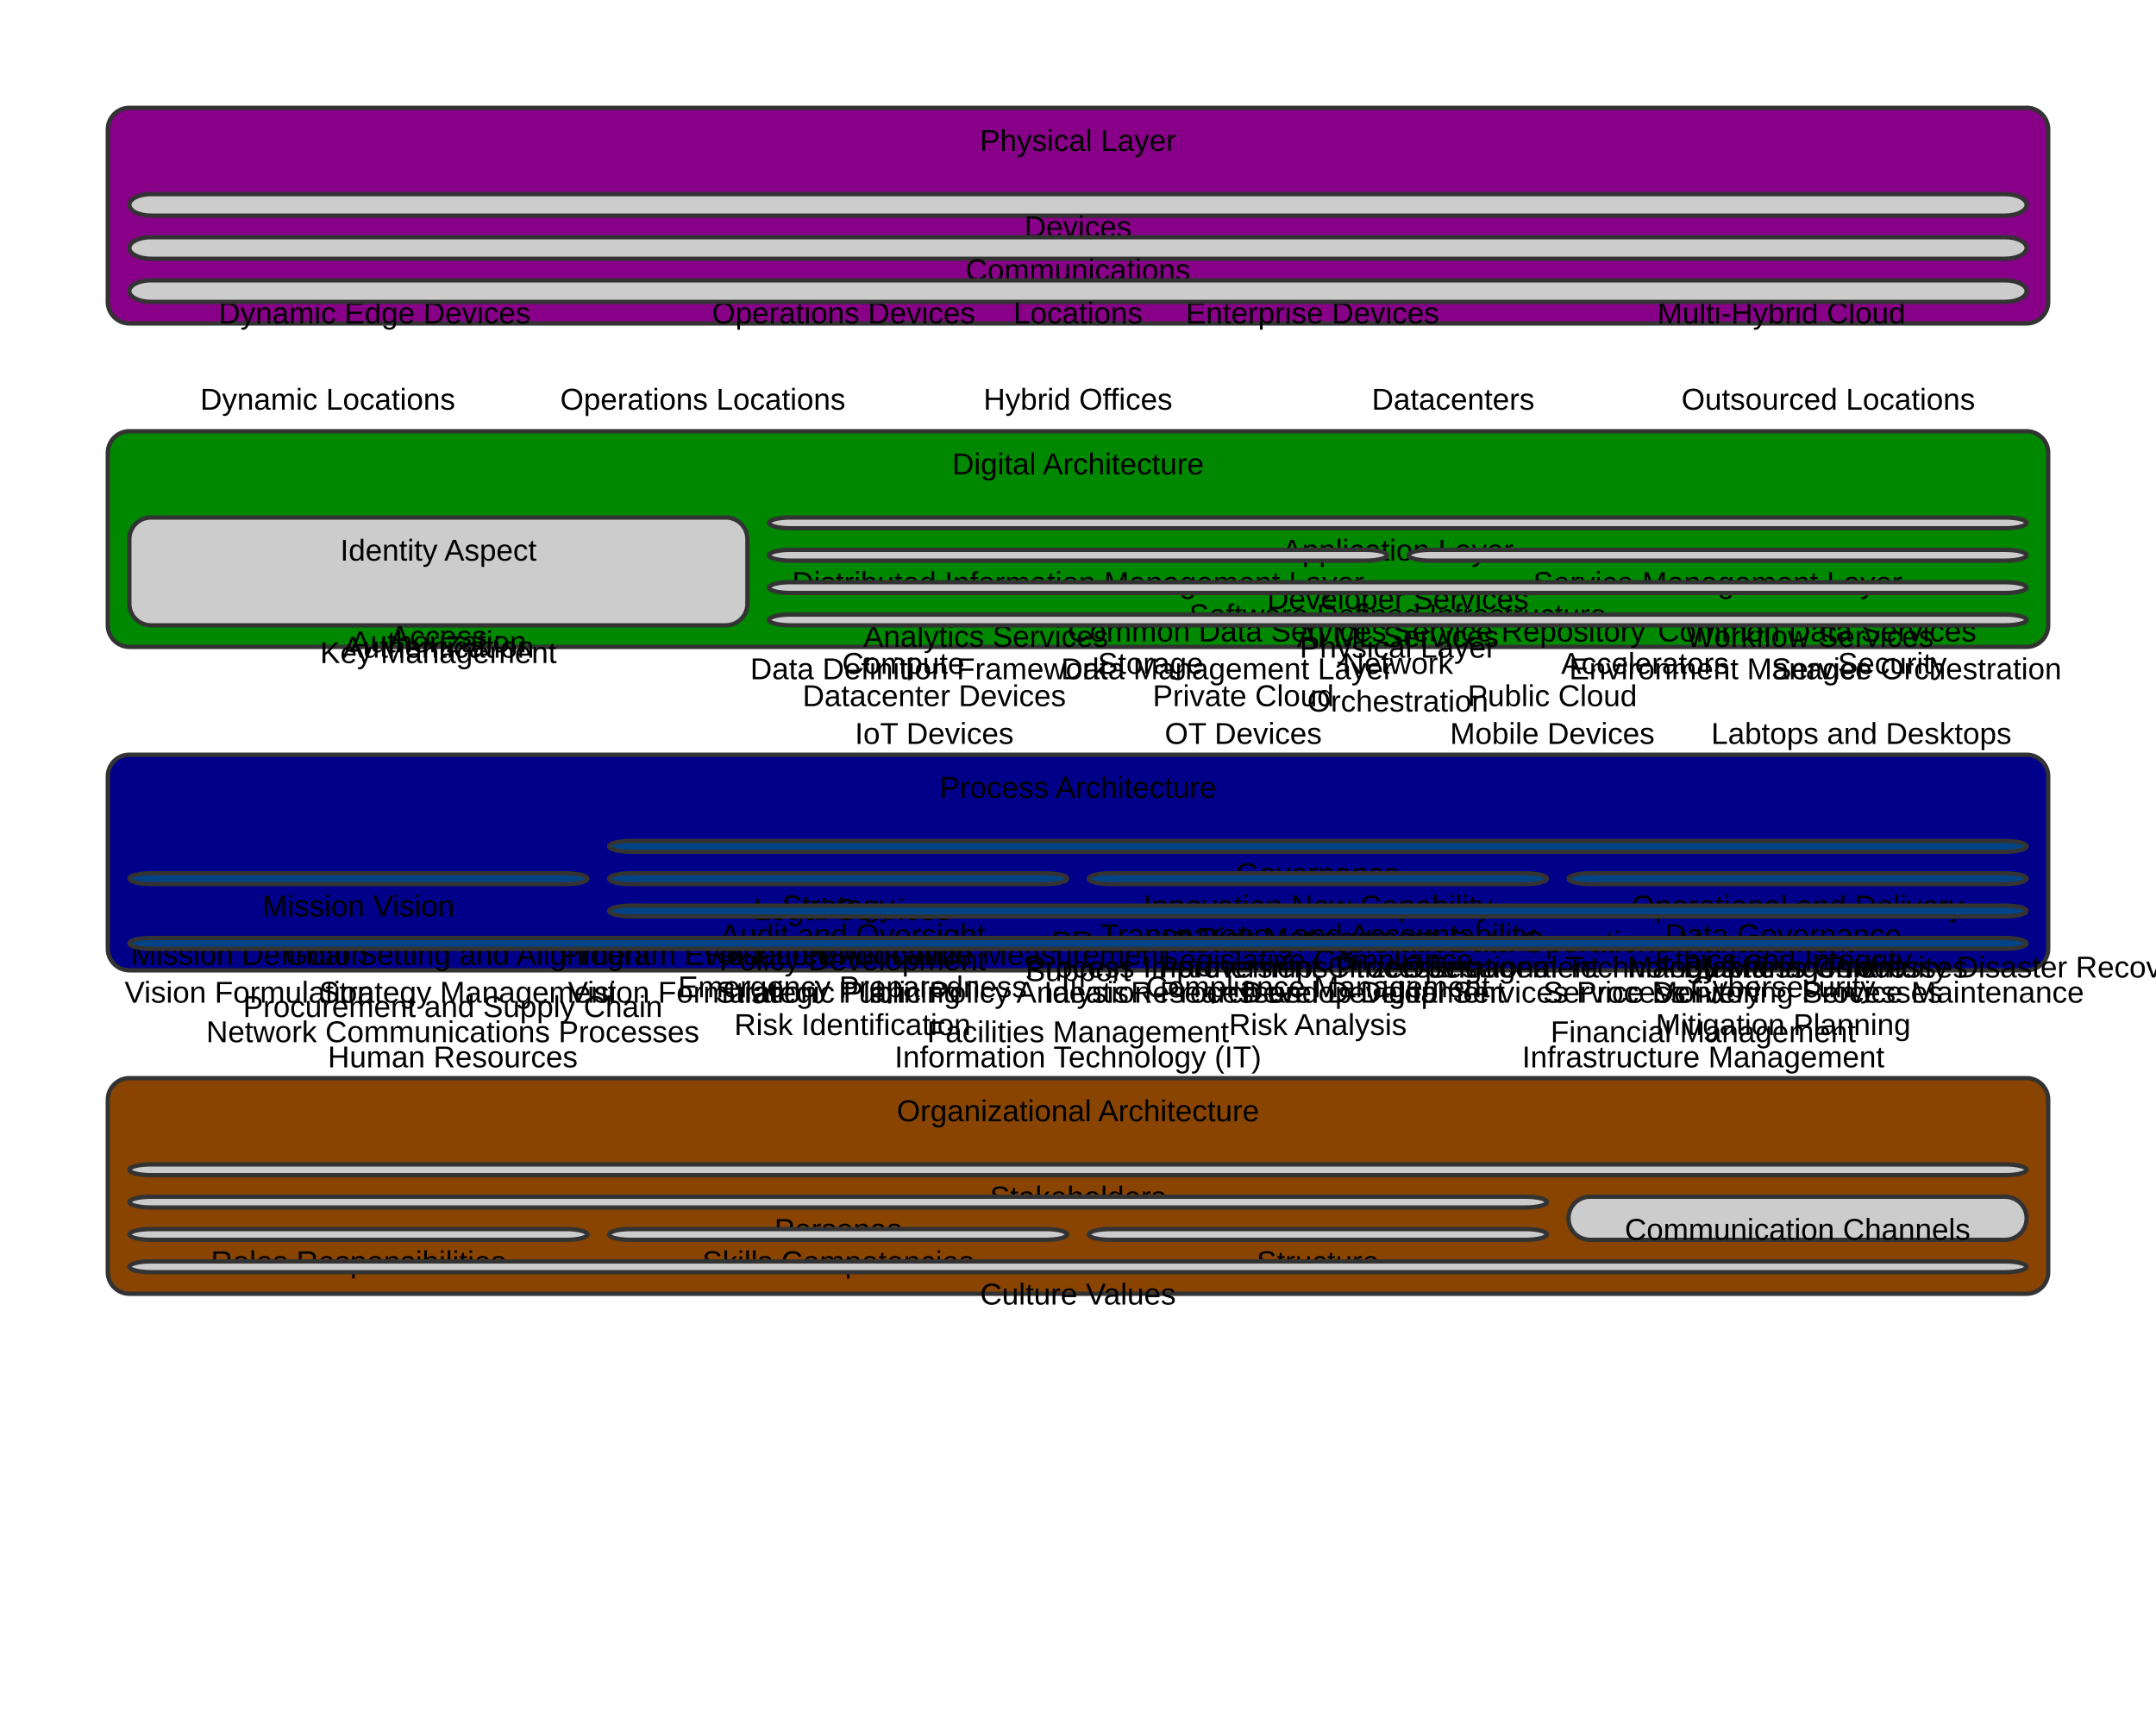
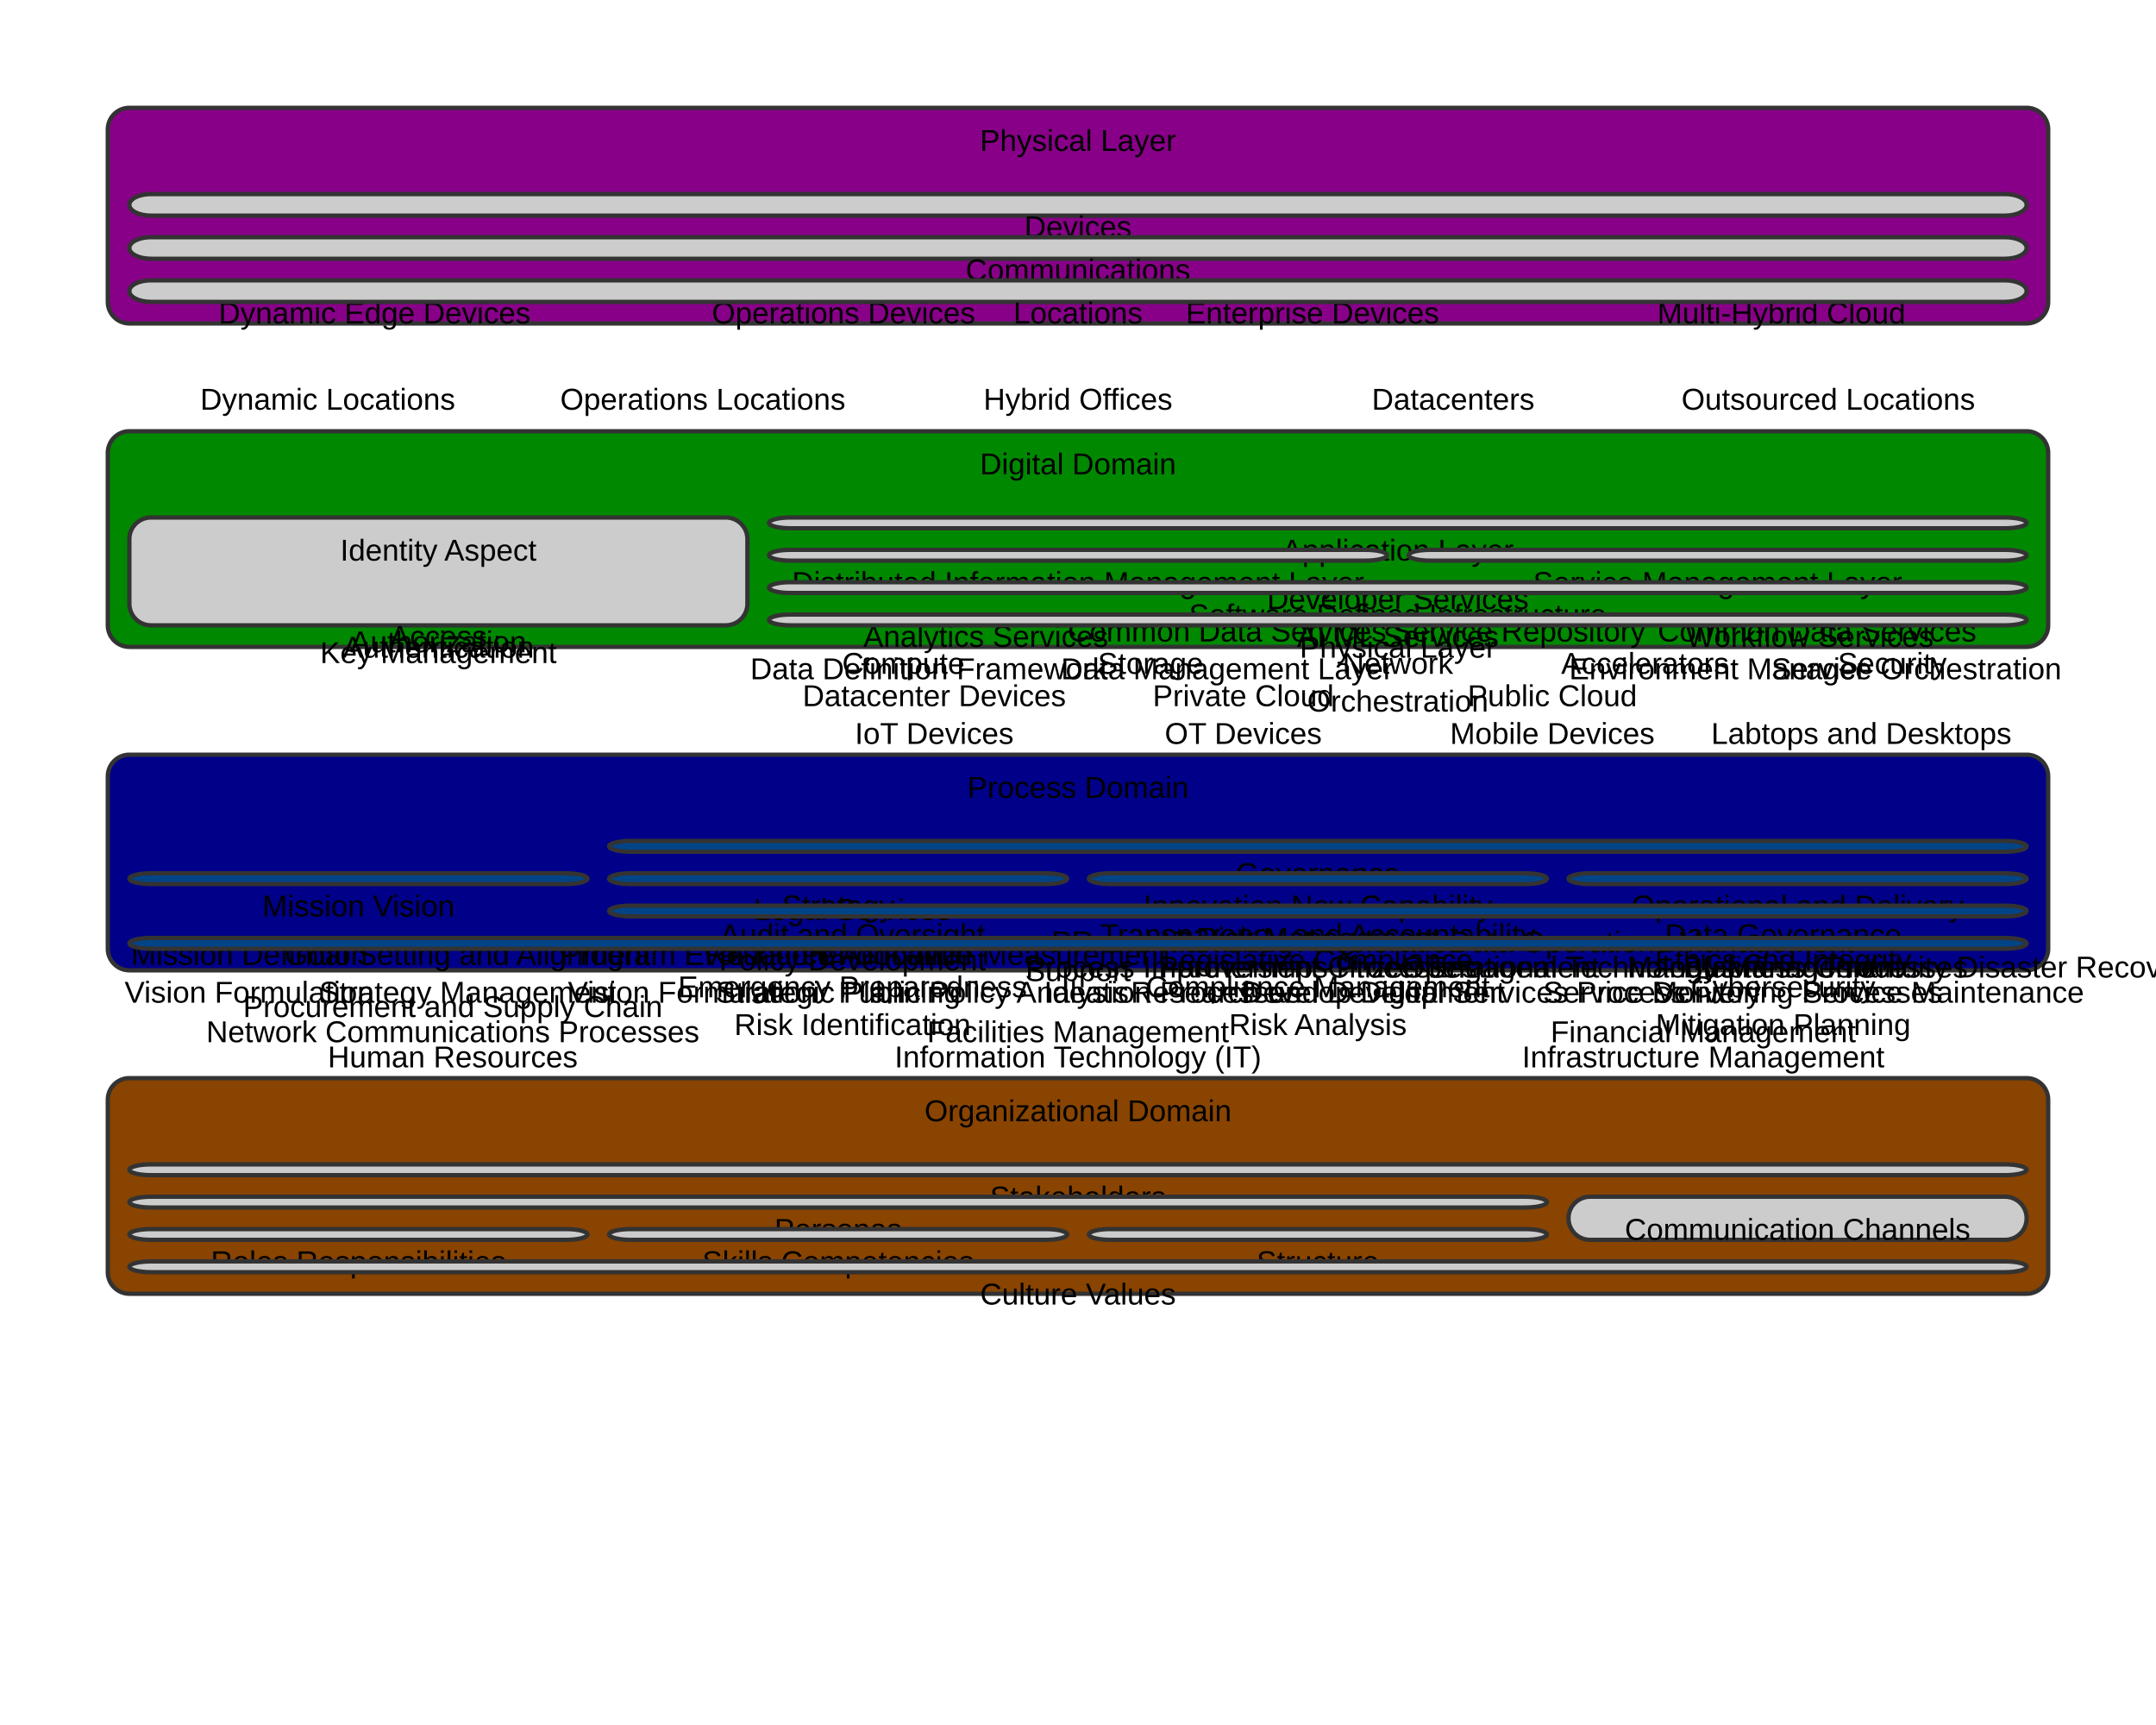
<svg xmlns="http://www.w3.org/2000/svg" width="1000" height="800" viewBox="0 0 1000 800" style="font-family: Arial, sans-serif;">
  <rect width="100%" height="100%" fill="white" />
  <rect x="50" y="50" width="900" height="100" fill="#880088" stroke="#333" stroke-width="2" rx="10" ry="10" />
  <text x="500" y="70" fill="black" font-size="14" text-anchor="middle">Physical Layer</text>
  <rect x="60" y="90" width="880" height="10" fill="#CCCCCC" stroke="#333" stroke-width="2" rx="10" ry="10" />
  <text x="500" y="110" fill="black" font-size="14" text-anchor="middle">Devices</text>
  <rect x="70" y="130" width="207.5" height="-40" fill="#CCCCCC" stroke="#333" stroke-width="2" rx="10" ry="10" />
  <text x="173.75" y="150" fill="black" font-size="14" text-anchor="middle">Dynamic Edge Devices</text>
  <rect x="287.5" y="130" width="207.5" height="-40" fill="#CCCCCC" stroke="#333" stroke-width="2" rx="10" ry="10" />
  <text x="391.25" y="150" fill="black" font-size="14" text-anchor="middle">Operations Devices</text>
  <rect x="505" y="130" width="207.5" height="-40" fill="#CCCCCC" stroke="#333" stroke-width="2" rx="10" ry="10" />
  <text x="608.75" y="150" fill="black" font-size="14" text-anchor="middle">Enterprise Devices</text>
  <rect x="722.5" y="130" width="207.5" height="-40" fill="#CCCCCC" stroke="#333" stroke-width="2" rx="10" ry="10" />
  <text x="826.25" y="150" fill="black" font-size="14" text-anchor="middle">Multi-Hybrid Cloud</text>
  <rect x="60" y="110" width="880" height="10" fill="#CCCCCC" stroke="#333" stroke-width="2" rx="10" ry="10" />
  <text x="500" y="130" fill="black" font-size="14" text-anchor="middle">Communications</text>
  <rect x="60" y="130" width="880" height="10" fill="#CCCCCC" stroke="#333" stroke-width="2" rx="10" ry="10" />
  <text x="500" y="150" fill="black" font-size="14" text-anchor="middle">Locations</text>
  <rect x="70" y="170" width="164" height="-40" fill="#CCCCCC" stroke="#333" stroke-width="2" rx="10" ry="10" />
  <text x="152" y="190" fill="black" font-size="14" text-anchor="middle">Dynamic Locations</text>
  <rect x="244" y="170" width="164" height="-40" fill="#CCCCCC" stroke="#333" stroke-width="2" rx="10" ry="10" />
  <text x="326" y="190" fill="black" font-size="14" text-anchor="middle">Operations Locations</text>
  <rect x="418" y="170" width="164" height="-40" fill="#CCCCCC" stroke="#333" stroke-width="2" rx="10" ry="10" />
  <text x="500" y="190" fill="black" font-size="14" text-anchor="middle">Hybrid Offices</text>
  <rect x="592" y="170" width="164" height="-40" fill="#CCCCCC" stroke="#333" stroke-width="2" rx="10" ry="10" />
  <text x="674" y="190" fill="black" font-size="14" text-anchor="middle">Datacenters</text>
  <rect x="766" y="170" width="164" height="-40" fill="#CCCCCC" stroke="#333" stroke-width="2" rx="10" ry="10" />
  <text x="848" y="190" fill="black" font-size="14" text-anchor="middle">Outsourced Locations</text>
  <rect x="50" y="200" width="900" height="100" fill="#008800" stroke="#333" stroke-width="2" rx="10" ry="10" />
-   <text x="500" y="220" fill="black" font-size="14" text-anchor="middle">Digital Architecture</text>
+   <text x="500" y="220" fill="black" font-size="14" text-anchor="middle">Digital Domain</text>
  <rect x="356.667" y="240" width="583.333" height="5" fill="#CCCCCC" stroke="#333" stroke-width="2" rx="10" ry="10" />
  <text x="648.333" y="260" fill="black" font-size="14" text-anchor="middle">Application Layer</text>
  <rect x="366.667" y="280" width="181.111" height="-27.5" fill="#CCCCCC" stroke="#333" stroke-width="2" rx="10" ry="10" />
  <text x="457.222" y="300" fill="black" font-size="14" text-anchor="middle">Analytics Services</text>
  <rect x="557.778" y="280" width="181.111" height="-27.5" fill="#CCCCCC" stroke="#333" stroke-width="2" rx="10" ry="10" />
  <text x="648.333" y="300" fill="black" font-size="14" text-anchor="middle">AI ML Services</text>
  <rect x="748.889" y="280" width="181.111" height="-27.5" fill="#CCCCCC" stroke="#333" stroke-width="2" rx="10" ry="10" />
  <text x="839.444" y="300" fill="black" font-size="14" text-anchor="middle">Workflow Services</text>
  <rect x="366.667" y="262.5" width="563.333" height="-27.5" fill="#CCCCCC" stroke="#333" stroke-width="2" rx="10" ry="10" />
  <text x="648.333" y="282.5" fill="black" font-size="14" text-anchor="middle">Developer Services</text>
  <rect x="356.667" y="255" width="286.667" height="5" fill="#CCCCCC" stroke="#333" stroke-width="2" rx="10" ry="10" />
  <text x="500" y="275" fill="black" font-size="14" text-anchor="middle">Distributed Information Management Layer
    </text>
  <rect x="366.667" y="295" width="128.333" height="-45" fill="#CCCCCC" stroke="#333" stroke-width="2" rx="10" ry="10" />
  <text x="430.833" y="315" fill="black" font-size="14" text-anchor="middle">Data Definition Framework
    </text>
  <rect x="505" y="295" width="128.333" height="-27.5" fill="#CCCCCC" stroke="#333" stroke-width="2" rx="10" ry="10" />
  <text x="569.167" y="315" fill="black" font-size="14" text-anchor="middle">Data Management Layer</text>
  <rect x="505" y="277.5" width="128.333" height="-27.5" fill="#CCCCCC" stroke="#333" stroke-width="2" rx="10" ry="10" />
  <text x="569.167" y="297.5" fill="black" font-size="14" text-anchor="middle">Common Data Services</text>
  <rect x="653.333" y="255" width="286.667" height="5" fill="#CCCCCC" stroke="#333" stroke-width="2" rx="10" ry="10" />
  <text x="796.667" y="275" fill="black" font-size="14" text-anchor="middle">Service Management Layer</text>
  <rect x="663.333" y="277.5" width="82.222" height="-27.5" fill="#CCCCCC" stroke="#333" stroke-width="2" rx="10" ry="10" />
  <text x="704.444" y="297.5" fill="black" font-size="14" text-anchor="middle">Service Repository</text>
  <rect x="755.556" y="295" width="82.222" height="-27.5" fill="#CCCCCC" stroke="#333" stroke-width="2" rx="10" ry="10" />
  <text x="796.667" y="315" fill="black" font-size="14" text-anchor="middle">Environment Manager</text>
  <rect x="847.778" y="295" width="82.222" height="-27.5" fill="#CCCCCC" stroke="#333" stroke-width="2" rx="10" ry="10" />
  <text x="888.889" y="315" fill="black" font-size="14" text-anchor="middle">Service Orchestration</text>
  <rect x="755.556" y="277.5" width="174.444" height="-27.5" fill="#CCCCCC" stroke="#333" stroke-width="2" rx="10" ry="10" />
  <text x="842.778" y="297.5" fill="black" font-size="14" text-anchor="middle">Common Data Services</text>
  <rect x="356.667" y="270" width="583.333" height="5" fill="#CCCCCC" stroke="#333" stroke-width="2" rx="10" ry="10" />
  <text x="648.333" y="290" fill="black" font-size="14" text-anchor="middle">Software Defined
        Infrastructure
    </text>
  <rect x="366.667" y="310" width="563.333" height="-27.5" fill="#CCCCCC" stroke="#333" stroke-width="2" rx="10" ry="10" />
  <text x="648.333" y="330" fill="black" font-size="14" text-anchor="middle">Orchestration</text>
  <rect x="366.667" y="292.5" width="104.667" height="-27.5" fill="#CCCCCC" stroke="#333" stroke-width="2" rx="10" ry="10" />
  <text x="419" y="312.5" fill="black" font-size="14" text-anchor="middle">Compute</text>
  <rect x="481.333" y="292.5" width="104.667" height="-27.5" fill="#CCCCCC" stroke="#333" stroke-width="2" rx="10" ry="10" />
  <text x="533.667" y="312.5" fill="black" font-size="14" text-anchor="middle">Storage</text>
  <rect x="596" y="292.5" width="104.667" height="-27.5" fill="#CCCCCC" stroke="#333" stroke-width="2" rx="10" ry="10" />
  <text x="648.333" y="312.5" fill="black" font-size="14" text-anchor="middle">Network</text>
  <rect x="710.667" y="292.5" width="104.667" height="-27.5" fill="#CCCCCC" stroke="#333" stroke-width="2" rx="10" ry="10" />
  <text x="763" y="312.5" fill="black" font-size="14" text-anchor="middle">Accelerators</text>
  <rect x="825.333" y="292.5" width="104.667" height="-27.5" fill="#CCCCCC" stroke="#333" stroke-width="2" rx="10" ry="10" />
  <text x="877.667" y="312.5" fill="black" font-size="14" text-anchor="middle">Security</text>
  <rect x="356.667" y="285" width="583.333" height="5" fill="#CCCCCC" stroke="#333" stroke-width="2" rx="10" ry="10" />
  <text x="648.333" y="305" fill="black" font-size="14" text-anchor="middle">Physical Layer</text>
  <rect x="366.667" y="325" width="133.333" height="-27.5" fill="#CCCCCC" stroke="#333" stroke-width="2" rx="10" ry="10" />
  <text x="433.333" y="345" fill="black" font-size="14" text-anchor="middle">IoT Devices</text>
  <rect x="510" y="325" width="133.333" height="-27.5" fill="#CCCCCC" stroke="#333" stroke-width="2" rx="10" ry="10" />
  <text x="576.667" y="345" fill="black" font-size="14" text-anchor="middle">OT Devices</text>
  <rect x="653.333" y="325" width="133.333" height="-27.5" fill="#CCCCCC" stroke="#333" stroke-width="2" rx="10" ry="10" />
  <text x="720" y="345" fill="black" font-size="14" text-anchor="middle">Mobile Devices</text>
  <rect x="796.667" y="325" width="133.333" height="-27.5" fill="#CCCCCC" stroke="#333" stroke-width="2" rx="10" ry="10" />
  <text x="863.333" y="345" fill="black" font-size="14" text-anchor="middle">Labtops and Desktops</text>
  <rect x="366.667" y="307.5" width="133.333" height="-27.5" fill="#CCCCCC" stroke="#333" stroke-width="2" rx="10" ry="10" />
  <text x="433.333" y="327.5" fill="black" font-size="14" text-anchor="middle">Datacenter Devices</text>
  <rect x="510" y="307.5" width="133.333" height="-27.5" fill="#CCCCCC" stroke="#333" stroke-width="2" rx="10" ry="10" />
  <text x="576.667" y="327.5" fill="black" font-size="14" text-anchor="middle">Private Cloud</text>
  <rect x="653.333" y="307.5" width="133.333" height="-27.5" fill="#CCCCCC" stroke="#333" stroke-width="2" rx="10" ry="10" />
  <text x="720" y="327.5" fill="black" font-size="14" text-anchor="middle">Public Cloud</text>
  <rect x="60" y="240" width="286.667" height="50" fill="#CCCCCC" stroke="#333" stroke-width="2" rx="10" ry="10" />
  <text x="203.333" y="260" fill="black" font-size="14" text-anchor="middle">Identity Aspect</text>
  <rect x="70" y="280" width="266.667" height="-7.5" fill="#CCCCCC" stroke="#333" stroke-width="2" rx="10" ry="10" />
  <text x="203.333" y="300" fill="black" font-size="14" text-anchor="middle">Access</text>
  <rect x="70" y="282.5" width="266.667" height="-7.5" fill="#CCCCCC" stroke="#333" stroke-width="2" rx="10" ry="10" />
  <text x="203.333" y="302.5" fill="black" font-size="14" text-anchor="middle">Authorization</text>
  <rect x="70" y="285" width="266.667" height="-7.5" fill="#CCCCCC" stroke="#333" stroke-width="2" rx="10" ry="10" />
  <text x="203.333" y="305" fill="black" font-size="14" text-anchor="middle">Authentication</text>
  <rect x="70" y="287.5" width="266.667" height="-7.5" fill="#CCCCCC" stroke="#333" stroke-width="2" rx="10" ry="10" />
  <text x="203.333" y="307.5" fill="black" font-size="14" text-anchor="middle">Key Management</text>
  <rect x="50" y="350" width="900" height="100" fill="#000088" stroke="#333" stroke-width="2" rx="10" ry="10" />
-   <text x="500" y="370" fill="black" font-size="14" text-anchor="middle">Process Architecture</text>
+   <text x="500" y="370" fill="black" font-size="14" text-anchor="middle">Process Domain</text>
  <rect x="282.5" y="390" width="657.5" height="5" fill="#004488" stroke="#333" stroke-width="2" rx="10" ry="10" />
  <text x="611.25" y="410" fill="black" font-size="14" text-anchor="middle">Governance</text>
  <rect x="292.5" y="430" width="205.833" height="-21.667" fill="#0066cc" stroke="#333" stroke-width="2" rx="10" ry="10" />
  <text x="395.417" y="450" fill="black" font-size="14" text-anchor="middle">Policy Development</text>
  <rect x="508.333" y="430" width="205.833" height="-21.667" fill="#0066cc" stroke="#333" stroke-width="2" rx="10" ry="10" />
  <text x="611.25" y="450" fill="black" font-size="14" text-anchor="middle">Legislative Compliance</text>
  <rect x="724.167" y="430" width="205.833" height="-21.667" fill="#0066cc" stroke="#333" stroke-width="2" rx="10" ry="10" />
  <text x="827.083" y="450" fill="black" font-size="14" text-anchor="middle">Ethics and Integrity</text>
  <rect x="292.5" y="418.333" width="205.833" height="-21.667" fill="#0066cc" stroke="#333" stroke-width="2" rx="10" ry="10" />
  <text x="395.417" y="438.333" fill="black" font-size="14" text-anchor="middle">Audit and
        Oversight
    </text>
  <rect x="508.333" y="418.333" width="205.833" height="-21.667" fill="#0066cc" stroke="#333" stroke-width="2" rx="10" ry="10" />
  <text x="611.25" y="438.333" fill="black" font-size="14" text-anchor="middle">Transparency and
        Accountability
    </text>
  <rect x="724.167" y="418.333" width="205.833" height="-21.667" fill="#0066cc" stroke="#333" stroke-width="2" rx="10" ry="10" />
  <text x="827.083" y="438.333" fill="black" font-size="14" text-anchor="middle">Data Governance
    </text>
  <rect x="292.5" y="406.667" width="205.833" height="-21.667" fill="#0066cc" stroke="#333" stroke-width="2" rx="10" ry="10" />
  <text x="395.417" y="426.667" fill="black" font-size="14" text-anchor="middle">Legal Services
    </text>
  <rect x="60" y="405" width="212.5" height="5" fill="#004488" stroke="#333" stroke-width="2" rx="10" ry="10" />
  <text x="166.25" y="425" fill="black" font-size="14" text-anchor="middle">Mission Vision</text>
  <rect x="70" y="445" width="91.25" height="-27.5" fill="#0066cc" stroke="#333" stroke-width="2" rx="10" ry="10" />
  <text x="115.625" y="465" fill="black" font-size="14" text-anchor="middle">Vision Formulation</text>
  <rect x="171.25" y="445" width="91.25" height="-27.5" fill="#0066cc" stroke="#333" stroke-width="2" rx="10" ry="10" />
  <text x="216.875" y="465" fill="black" font-size="14" text-anchor="middle">Strategy Management</text>
  <rect x="70" y="427.5" width="91.25" height="-27.5" fill="#0066cc" stroke="#333" stroke-width="2" rx="10" ry="10" />
  <text x="115.625" y="447.5" fill="black" font-size="14" text-anchor="middle">Mission Definition</text>
  <rect x="171.25" y="427.5" width="91.25" height="-27.5" fill="#0066cc" stroke="#333" stroke-width="2" rx="10" ry="10" />
  <text x="216.875" y="447.5" fill="black" font-size="14" text-anchor="middle">Goal Setting and Alignment</text>
  <rect x="282.5" y="405" width="212.5" height="5" fill="#004488" stroke="#333" stroke-width="2" rx="10" ry="10" />
  <text x="388.75" y="425" fill="black" font-size="14" text-anchor="middle">Strategy</text>
  <rect x="292.5" y="445" width="57.5" height="-27.5" fill="#0066cc" stroke="#333" stroke-width="2" rx="10" ry="10" />
  <text x="321.25" y="465" fill="black" font-size="14" text-anchor="middle">Vision Formulation</text>
  <rect x="360" y="445" width="57.5" height="-27.5" fill="#0066cc" stroke="#333" stroke-width="2" rx="10" ry="10" />
  <text x="388.75" y="465" fill="black" font-size="14" text-anchor="middle">Strategic Planning</text>
  <rect x="427.5" y="445" width="57.5" height="-27.5" fill="#0066cc" stroke="#333" stroke-width="2" rx="10" ry="10" />
  <text x="456.25" y="465" fill="black" font-size="14" text-anchor="middle">Public Policy Analysis</text>
  <rect x="292.5" y="427.5" width="57.5" height="-27.5" fill="#0066cc" stroke="#333" stroke-width="2" rx="10" ry="10" />
  <text x="321.25" y="447.5" fill="black" font-size="14" text-anchor="middle">Program Evaluation</text>
  <rect x="360" y="427.5" width="57.5" height="-27.5" fill="#0066cc" stroke="#333" stroke-width="2" rx="10" ry="10" />
  <text x="388.75" y="447.5" fill="black" font-size="14" text-anchor="middle">Resource Allocation</text>
  <rect x="427.5" y="427.5" width="57.5" height="-27.5" fill="#0066cc" stroke="#333" stroke-width="2" rx="10" ry="10" />
  <text x="456.25" y="447.5" fill="black" font-size="14" text-anchor="middle">Performance Measurement</text>
  <rect x="505" y="405" width="212.5" height="5" fill="#004488" stroke="#333" stroke-width="2" rx="10" ry="10" />
  <text x="611.25" y="425" fill="black" font-size="14" text-anchor="middle">Innovation New Capability</text>
  <rect x="515" y="445" width="57.5" height="-21.667" fill="#0066cc" stroke="#333" stroke-width="2" rx="10" ry="10" />
  <text x="543.75" y="465" fill="black" font-size="14" text-anchor="middle">Ideation Processes</text>
  <rect x="582.5" y="445" width="57.5" height="-21.667" fill="#0066cc" stroke="#333" stroke-width="2" rx="10" ry="10" />
  <text x="611.25" y="465" fill="black" font-size="14" text-anchor="middle">Research and Development</text>
  <rect x="650" y="445" width="57.5" height="-21.667" fill="#0066cc" stroke="#333" stroke-width="2" rx="10" ry="10" />
  <text x="678.75" y="465" fill="black" font-size="14" text-anchor="middle">Develop Digital Services Process</text>
  <rect x="515" y="433.333" width="57.5" height="-21.667" fill="#0066cc" stroke="#333" stroke-width="2" rx="10" ry="10" />
  <text x="543.75" y="453.333" fill="black" font-size="14" text-anchor="middle">Process Improvement</text>
  <rect x="582.5" y="433.333" width="57.5" height="-21.667" fill="#0066cc" stroke="#333" stroke-width="2" rx="10" ry="10" />
  <text x="611.25" y="453.333" fill="black" font-size="14" text-anchor="middle">Partnerships Processes
    </text>
  <rect x="650" y="433.333" width="57.5" height="-21.667" fill="#0066cc" stroke="#333" stroke-width="2" rx="10" ry="10" />
  <text x="678.75" y="453.333" fill="black" font-size="14" text-anchor="middle">Citizen Engagement</text>
  <rect x="515" y="421.667" width="57.5" height="-21.667" fill="#0066cc" stroke="#333" stroke-width="2" rx="10" ry="10" />
  <text x="543.75" y="441.667" fill="black" font-size="14" text-anchor="middle">PR and Marketing</text>
  <rect x="582.5" y="421.667" width="57.5" height="-21.667" fill="#0066cc" stroke="#333" stroke-width="2" rx="10" ry="10" />
  <text x="611.25" y="441.667" fill="black" font-size="14" text-anchor="middle">Revenue Acceleration</text>
  <rect x="727.5" y="405" width="212.5" height="5" fill="#004488" stroke="#333" stroke-width="2" rx="10" ry="10" />
  <text x="833.75" y="425" fill="black" font-size="14" text-anchor="middle">Operational and Delivery</text>
  <rect x="737.5" y="445" width="57.5" height="-21.667" fill="#0066cc" stroke="#333" stroke-width="2" rx="10" ry="10" />
  <text x="766.25" y="465" fill="black" font-size="14" text-anchor="middle">Service Delivery</text>
  <rect x="805" y="445" width="57.5" height="-21.667" fill="#0066cc" stroke="#333" stroke-width="2" rx="10" ry="10" />
  <text x="833.75" y="465" fill="black" font-size="14" text-anchor="middle">Monitoring Processes</text>
  <rect x="872.5" y="445" width="57.5" height="-21.667" fill="#0066cc" stroke="#333" stroke-width="2" rx="10" ry="10" />
  <text x="901.25" y="465" fill="black" font-size="14" text-anchor="middle">Service Maintenance</text>
  <rect x="737.5" y="433.333" width="57.5" height="-21.667" fill="#0066cc" stroke="#333" stroke-width="2" rx="10" ry="10" />
  <text x="766.25" y="453.333" fill="black" font-size="14" text-anchor="middle">Operational Technology
        Management
    </text>
  <rect x="805" y="433.333" width="57.5" height="-21.667" fill="#0066cc" stroke="#333" stroke-width="2" rx="10" ry="10" />
  <text x="833.75" y="453.333" fill="black" font-size="14" text-anchor="middle">Manufacturing Processes
    </text>
  <rect x="872.5" y="433.333" width="57.5" height="-21.667" fill="#0066cc" stroke="#333" stroke-width="2" rx="10" ry="10" />
  <text x="901.25" y="453.333" fill="black" font-size="14" text-anchor="middle">Business Continuity Disaster
        Recovery
    </text>
  <rect x="737.5" y="421.667" width="57.5" height="-21.667" fill="#0066cc" stroke="#333" stroke-width="2" rx="10" ry="10" />
  <text x="766.25" y="441.667" fill="black" font-size="14" text-anchor="middle">Data Operations Management
    </text>
  <rect x="282.5" y="420" width="657.5" height="5" fill="#004488" stroke="#333" stroke-width="2" rx="10" ry="10" />
  <text x="611.25" y="440" fill="black" font-size="14" text-anchor="middle">Risk Management</text>
  <rect x="292.5" y="460" width="205.833" height="-27.5" fill="#0066cc" stroke="#333" stroke-width="2" rx="10" ry="10" />
  <text x="395.417" y="480" fill="black" font-size="14" text-anchor="middle">Risk Identification</text>
  <rect x="508.333" y="460" width="205.833" height="-27.5" fill="#0066cc" stroke="#333" stroke-width="2" rx="10" ry="10" />
  <text x="611.25" y="480" fill="black" font-size="14" text-anchor="middle">Risk Analysis</text>
  <rect x="724.167" y="460" width="205.833" height="-27.5" fill="#0066cc" stroke="#333" stroke-width="2" rx="10" ry="10" />
  <text x="827.083" y="480" fill="black" font-size="14" text-anchor="middle">Mitigation Planning</text>
  <rect x="292.5" y="442.5" width="205.833" height="-27.5" fill="#0066cc" stroke="#333" stroke-width="2" rx="10" ry="10" />
  <text x="395.417" y="462.5" fill="black" font-size="14" text-anchor="middle">Emergency Preparedness</text>
  <rect x="508.333" y="442.5" width="205.833" height="-27.5" fill="#0066cc" stroke="#333" stroke-width="2" rx="10" ry="10" />
  <text x="611.25" y="462.5" fill="black" font-size="14" text-anchor="middle">Compliance Management</text>
  <rect x="724.167" y="442.5" width="205.833" height="-27.5" fill="#0066cc" stroke="#333" stroke-width="2" rx="10" ry="10" />
  <text x="827.083" y="462.5" fill="black" font-size="14" text-anchor="middle">Cybersecurity</text>
  <rect x="60" y="435" width="880" height="5" fill="#004488" stroke="#333" stroke-width="2" rx="10" ry="10" />
  <text x="500" y="455" fill="black" font-size="14" text-anchor="middle">Support</text>
  <rect x="70" y="475" width="280" height="-21.667" fill="#0066cc" stroke="#333" stroke-width="2" rx="10" ry="10" />
  <text x="210" y="495" fill="black" font-size="14" text-anchor="middle">Human Resources</text>
  <rect x="360" y="475" width="280" height="-21.667" fill="#0066cc" stroke="#333" stroke-width="2" rx="10" ry="10" />
  <text x="500" y="495" fill="black" font-size="14" text-anchor="middle">Information Technology (IT)</text>
  <rect x="650" y="475" width="280" height="-21.667" fill="#0066cc" stroke="#333" stroke-width="2" rx="10" ry="10" />
  <text x="790" y="495" fill="black" font-size="14" text-anchor="middle">Infrastructure Management</text>
  <rect x="70" y="463.333" width="280" height="-21.667" fill="#0066cc" stroke="#333" stroke-width="2" rx="10" ry="10" />
  <text x="210" y="483.333" fill="black" font-size="14" text-anchor="middle">Network Communications
        Processes
    </text>
  <rect x="360" y="463.333" width="280" height="-21.667" fill="#0066cc" stroke="#333" stroke-width="2" rx="10" ry="10" />
  <text x="500" y="483.333" fill="black" font-size="14" text-anchor="middle">Facilities Management</text>
  <rect x="650" y="463.333" width="280" height="-21.667" fill="#0066cc" stroke="#333" stroke-width="2" rx="10" ry="10" />
  <text x="790" y="483.333" fill="black" font-size="14" text-anchor="middle">Financial Management</text>
  <rect x="70" y="451.667" width="280" height="-21.667" fill="#0066cc" stroke="#333" stroke-width="2" rx="10" ry="10" />
  <text x="210" y="471.667" fill="black" font-size="14" text-anchor="middle">Procurement and Supply Chain
    </text>
  <rect x="50" y="500" width="900" height="100" fill="#884400" stroke="#333" stroke-width="2" rx="10" ry="10" />
-   <text x="500" y="520" fill="black" font-size="14" text-anchor="middle">Organizational Architecture</text>
+   <text x="500" y="520" fill="black" font-size="14" text-anchor="middle">Organizational Domain</text>
  <rect x="60" y="540" width="880" height="5" fill="#CCCCCC" stroke="#333" stroke-width="2" rx="10" ry="10" />
  <text x="500" y="560" fill="black" font-size="14" text-anchor="middle">Stakeholders</text>
  <rect x="60" y="555" width="657.5" height="5" fill="#CCCCCC" stroke="#333" stroke-width="2" rx="10" ry="10" />
  <text x="388.75" y="575" fill="black" font-size="14" text-anchor="middle">Personas</text>
  <rect x="727.5" y="555" width="212.5" height="20" fill="#CCCCCC" stroke="#333" stroke-width="2" rx="10" ry="10" />
  <text x="833.75" y="575" fill="black" font-size="14" text-anchor="middle">Communication Channels</text>
  <rect x="60" y="570" width="212.5" height="5" fill="#CCCCCC" stroke="#333" stroke-width="2" rx="10" ry="10" />
  <text x="166.25" y="590" fill="black" font-size="14" text-anchor="middle">Roles  Responsibilities</text>
  <rect x="282.5" y="570" width="212.5" height="5" fill="#CCCCCC" stroke="#333" stroke-width="2" rx="10" ry="10" />
  <text x="388.75" y="590" fill="black" font-size="14" text-anchor="middle">Skills  Competencies</text>
  <rect x="505" y="570" width="212.5" height="5" fill="#CCCCCC" stroke="#333" stroke-width="2" rx="10" ry="10" />
  <text x="611.25" y="590" fill="black" font-size="14" text-anchor="middle">Structure</text>
  <rect x="60" y="585" width="880" height="5" fill="#CCCCCC" stroke="#333" stroke-width="2" rx="10" ry="10" />
  <text x="500" y="605" fill="black" font-size="14" text-anchor="middle">Culture  Values</text>
</svg>
